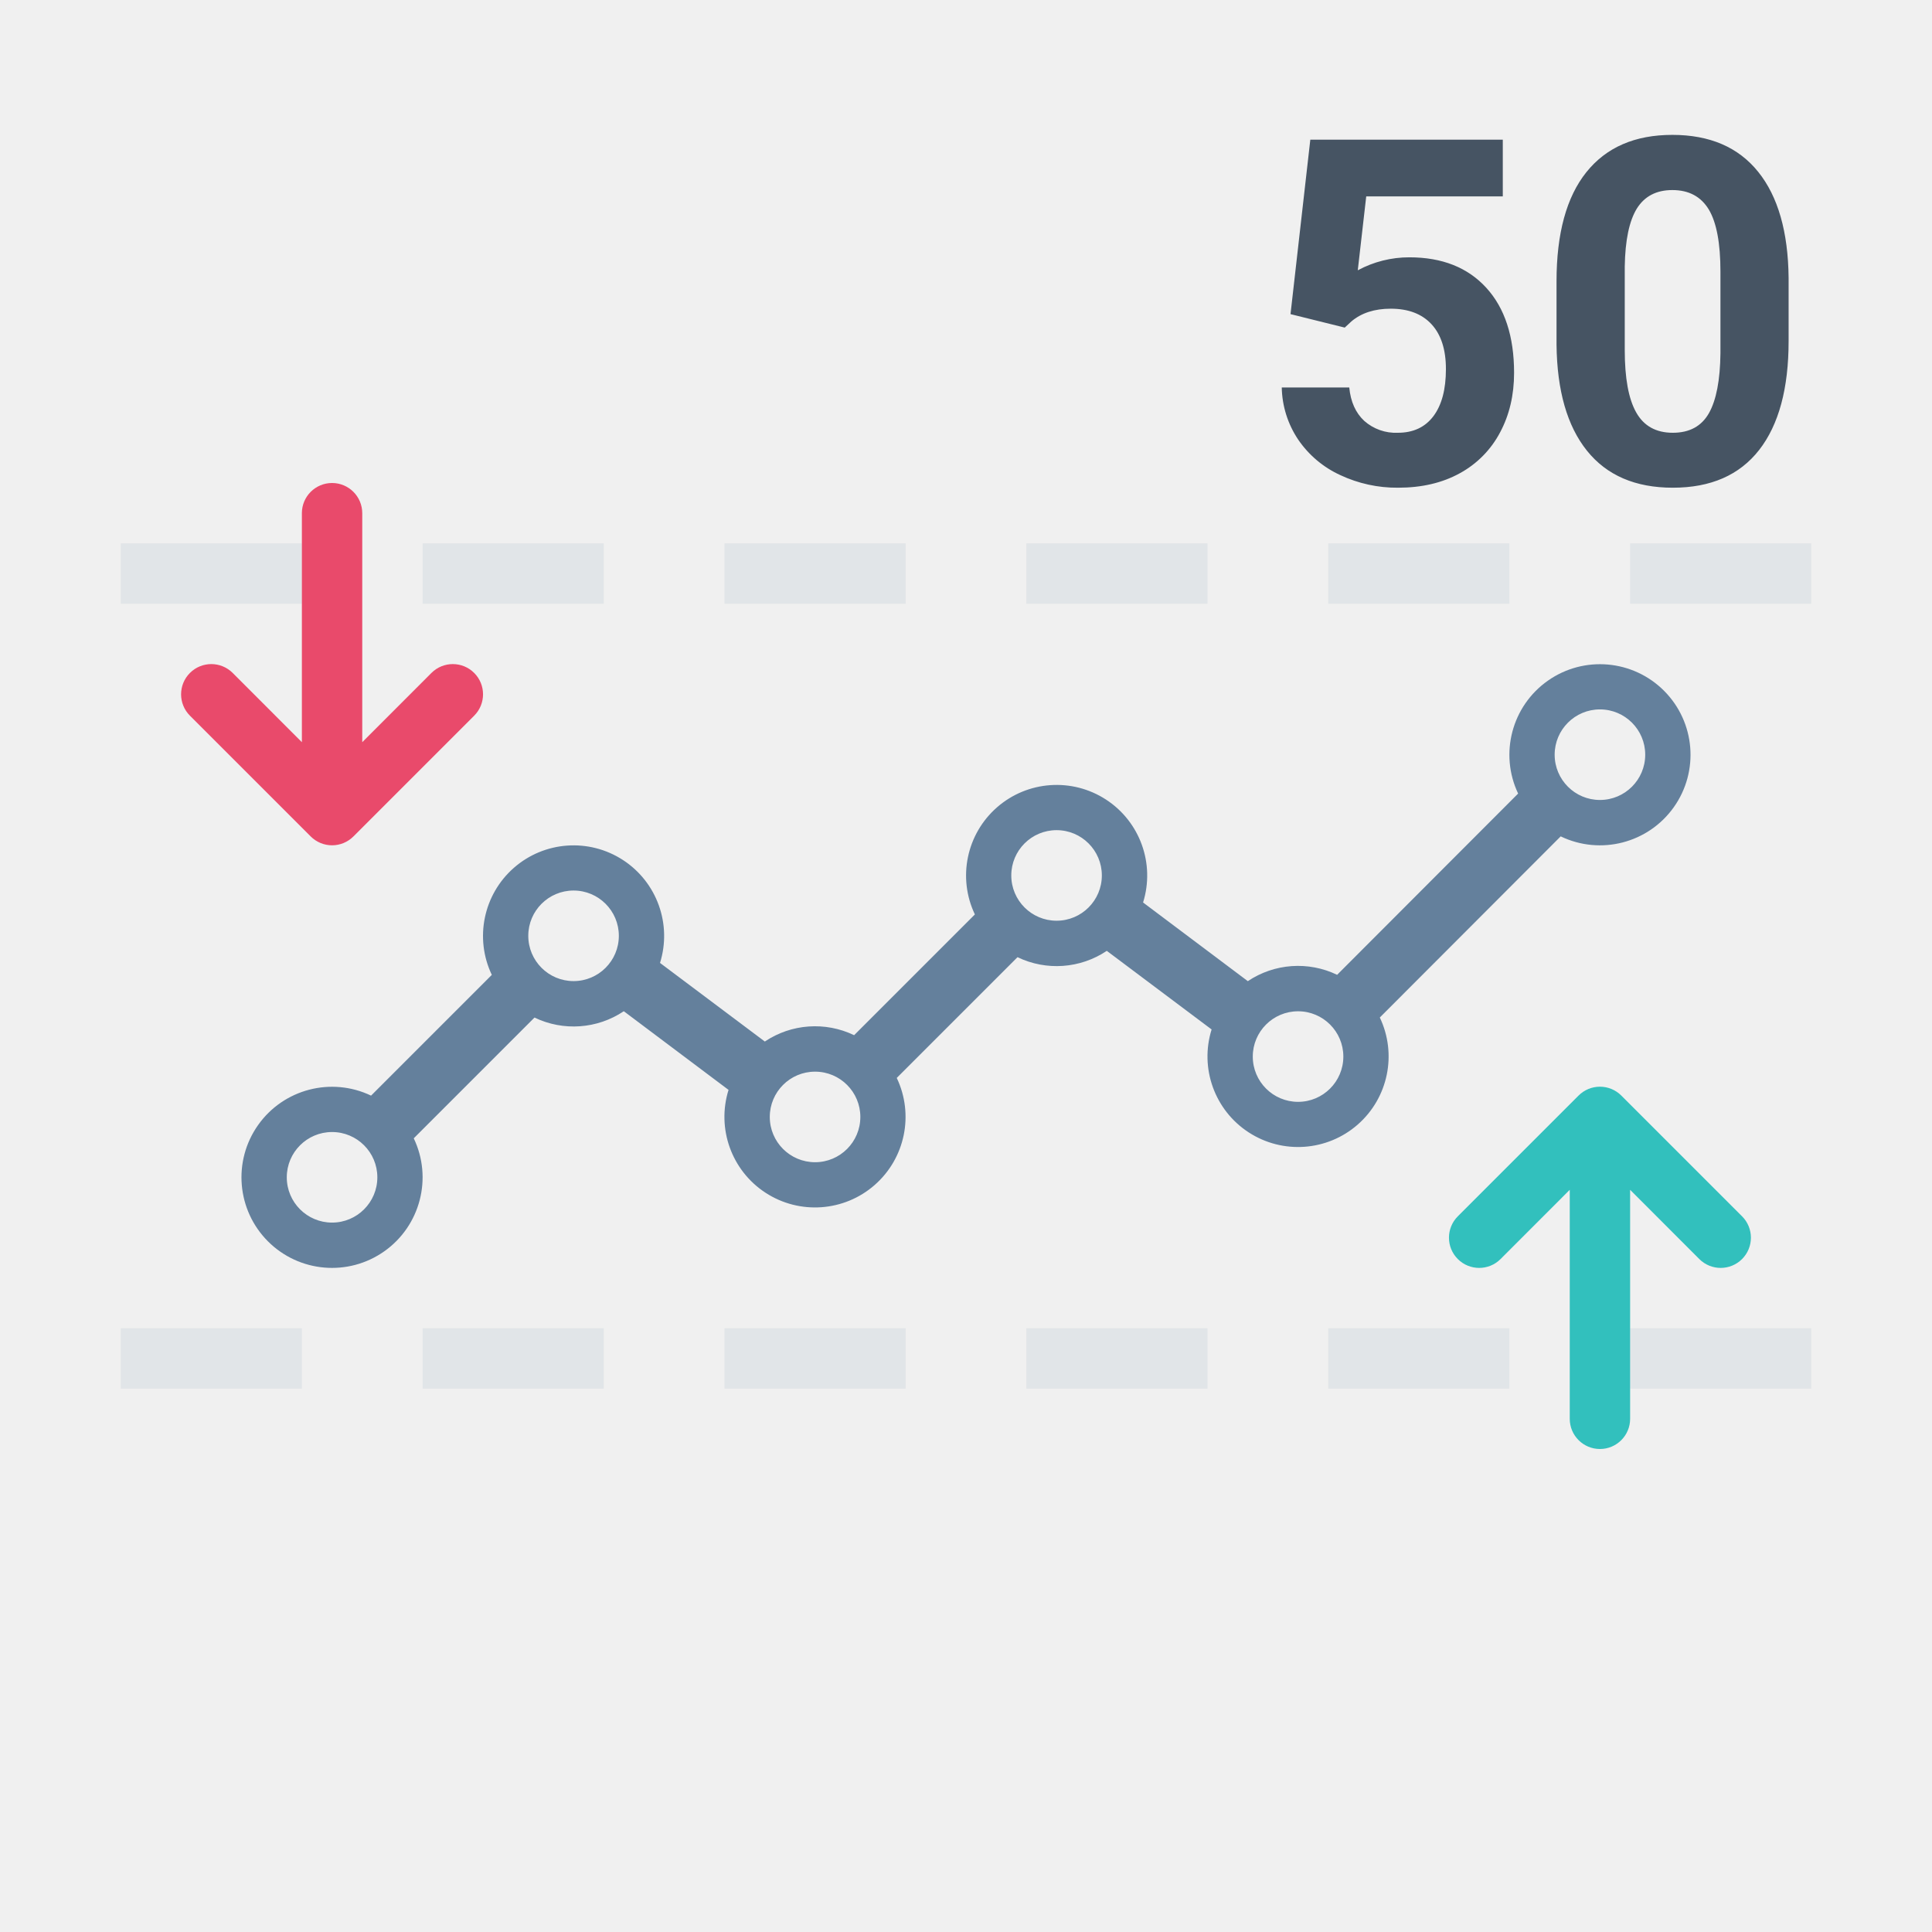
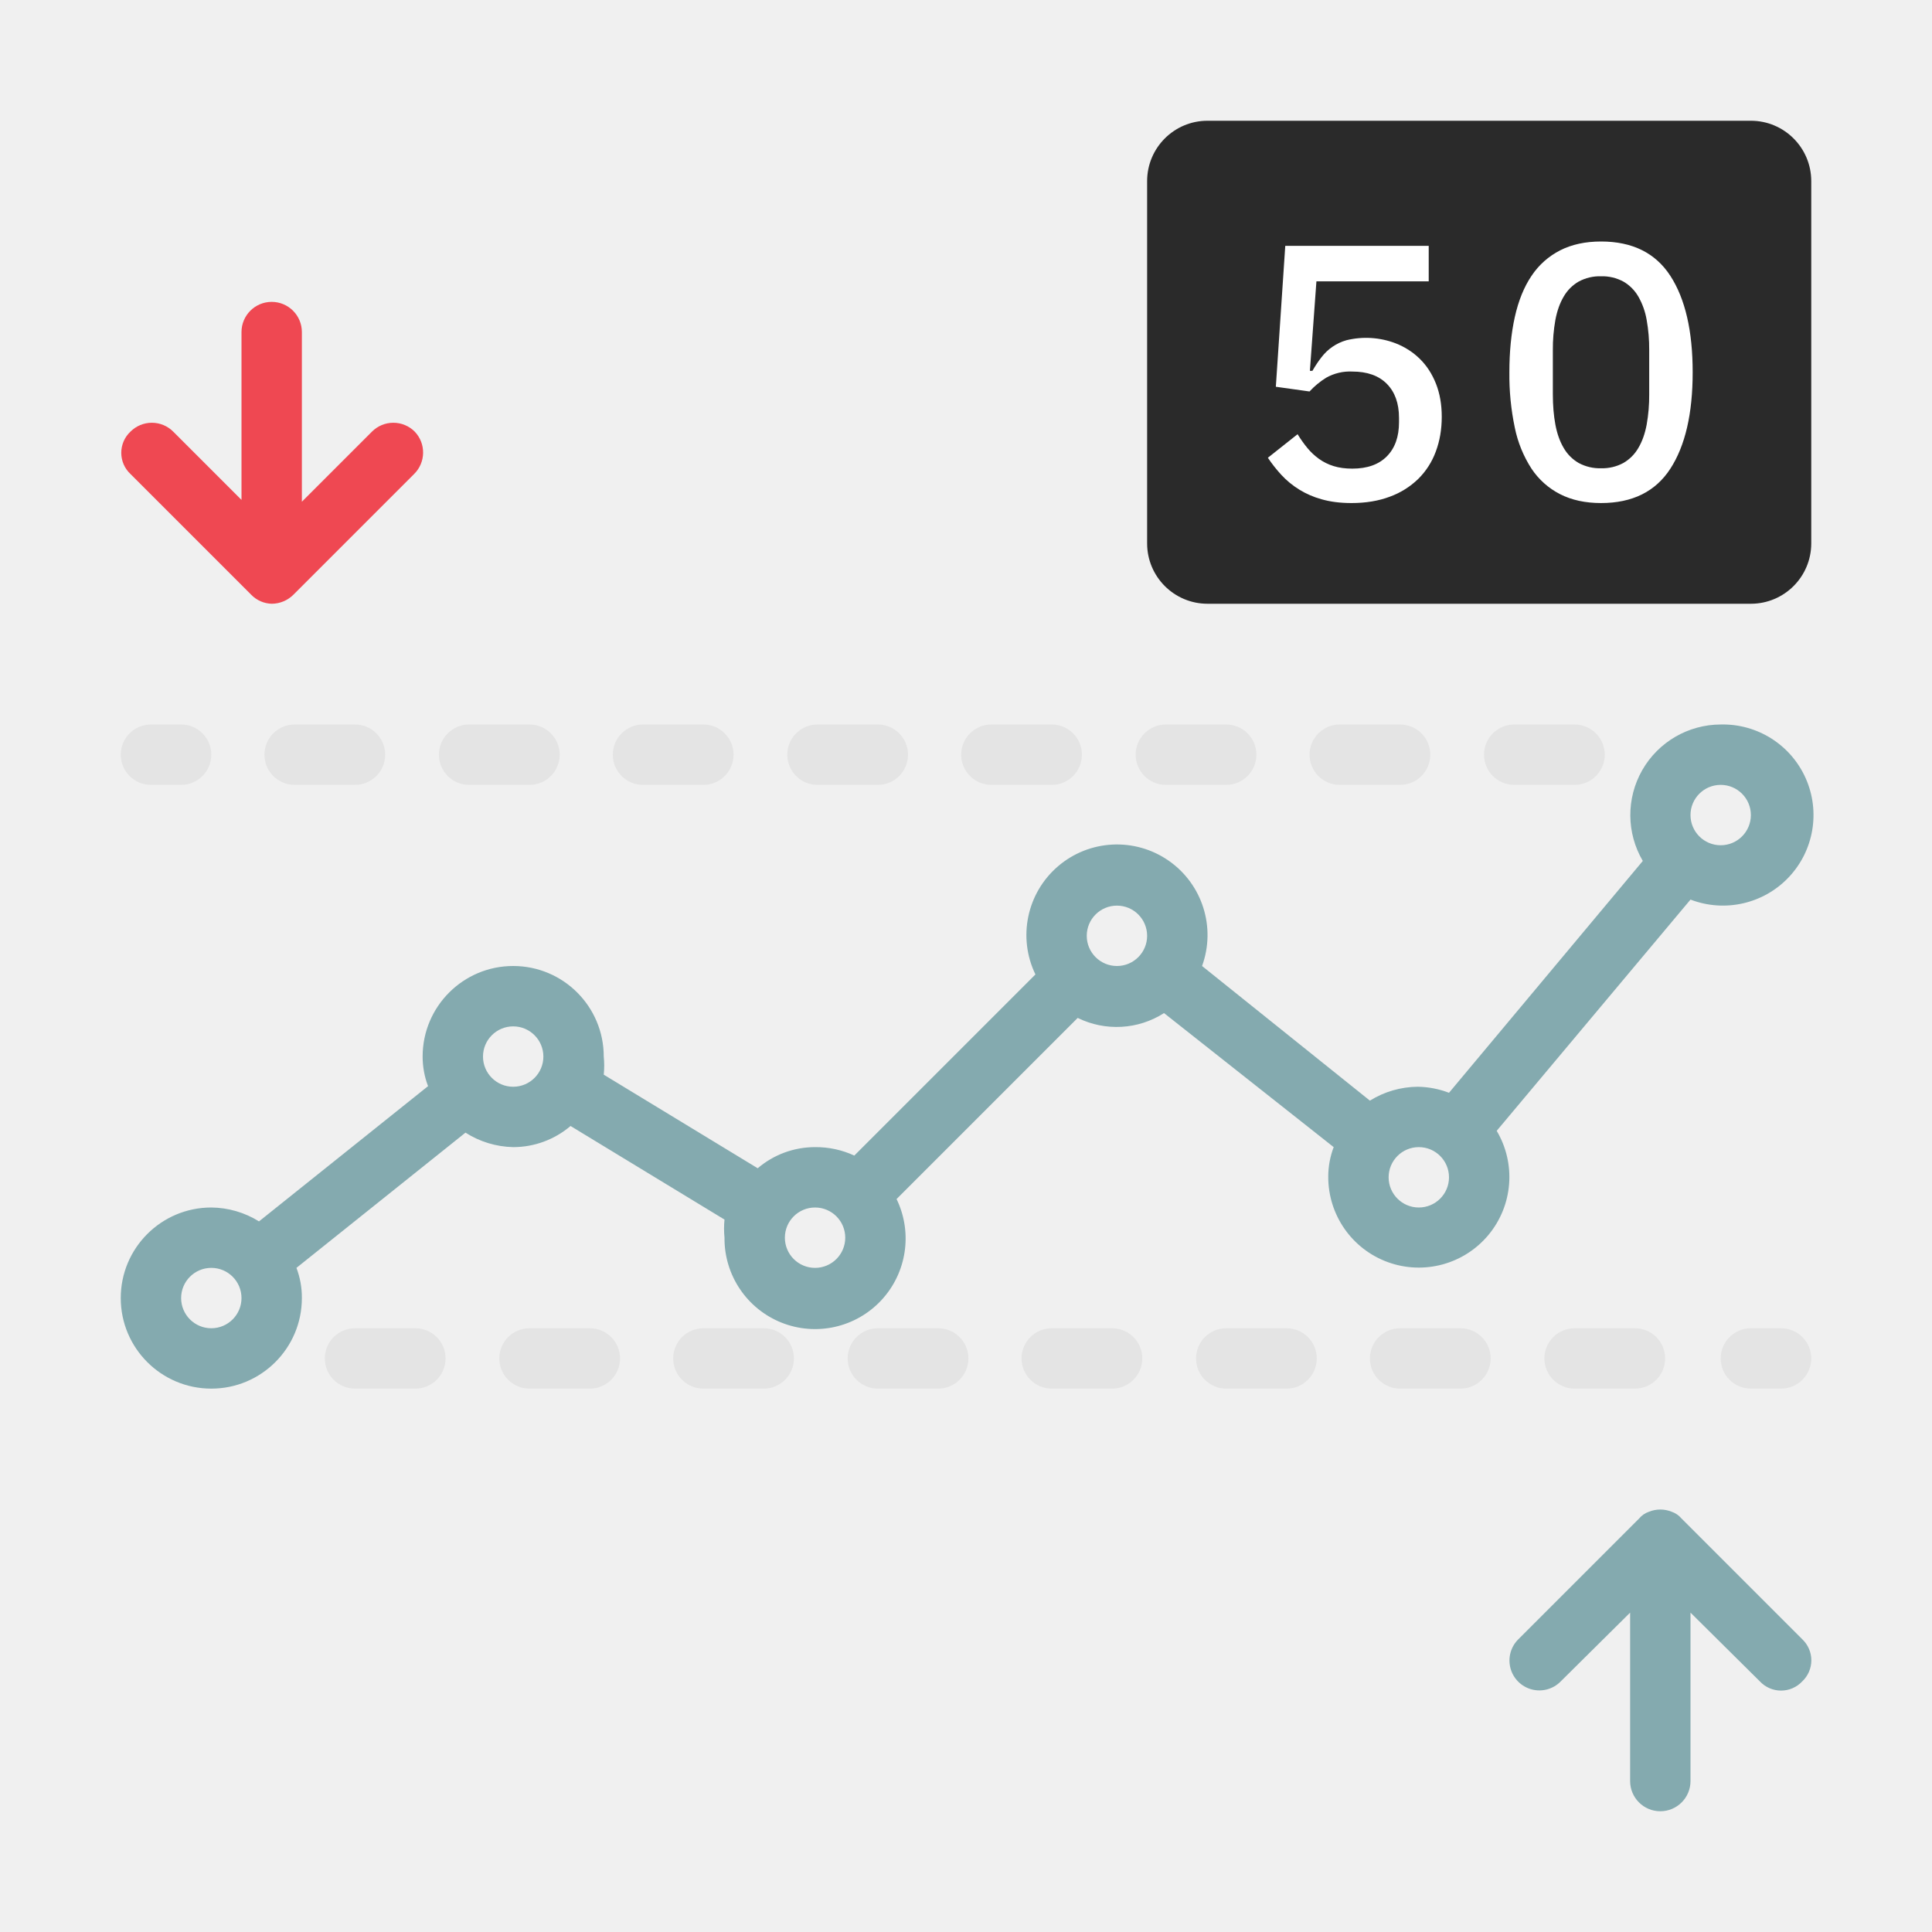
- <svg xmlns="http://www.w3.org/2000/svg" width="32" height="32">
+ <svg xmlns="http://www.w3.org/2000/svg" width="32" height="32" viewBox="0 0 32 32">
  <g fill="none" fill-rule="evenodd">
-     <path d="M2 9h3v1H2V9zm5 0h3v1H7V9zm5 0h3v1h-3V9zm5 0h3v1h-3V9zm5 0h3v1h-3V9zm5 0h3v1h-3V9zM2 22h3v1H2v-1zm5 0h3v1H7v-1zm5 0h3v1h-3v-1zm5 0h3v1h-3v-1zm5 0h3v1h-3v-1zm5 0h3v1h-3v-1z" fill-opacity=".109" fill="#64809C" />
-     <path d="M21.375 5.203l.328-2.89h3.188v.94h-2.262l-.14 1.224a1.79 1.79 0 0 1 .855-.215c.541 0 .966.168 1.273.504.307.336.461.806.461 1.41 0 .367-.077.696-.232.986a1.64 1.64 0 0 1-.666.676c-.29.16-.63.24-1.024.24a2.21 2.21 0 0 1-.957-.209 1.698 1.698 0 0 1-.697-.588 1.602 1.602 0 0 1-.272-.863h1.118c.023.237.106.421.248.553a.786.786 0 0 0 .556.197c.256 0 .452-.092.59-.275.138-.184.207-.444.207-.78 0-.323-.08-.57-.238-.742-.159-.172-.384-.258-.676-.258-.268 0-.486.07-.652.211l-.11.102-.898-.223zm8.25.445c0 .787-.163 1.388-.488 1.805-.326.417-.802.625-1.43.625-.62 0-1.094-.204-1.422-.613-.328-.409-.496-.995-.504-1.758V4.66c0-.794.165-1.397.494-1.808.33-.412.804-.618 1.424-.618.62 0 1.094.204 1.422.612.328.407.496.993.504 1.756v1.046zM28.496 4.5c0-.471-.064-.814-.193-1.03-.13-.214-.33-.322-.604-.322-.265 0-.461.103-.588.307-.126.205-.193.524-.2.96v1.382c0 .463.062.808.189 1.033.126.225.328.338.607.338.276 0 .475-.108.598-.324.122-.216.186-.547.191-.992V4.5z" fill="#465463" />
-     <path d="M25.145 13.144a1.5 1.5 0 1 1 .705.709l-2.996 3a1.5 1.5 0 1 1-2.786.198l-1.736-1.302a1.493 1.493 0 0 1-1.479.105l-2 2a1.5 1.5 0 1 1-2.786.198l-1.735-1.303a1.493 1.493 0 0 1-1.479.105l-2 2a1.5 1.5 0 1 1-.707-.707l2-2a1.5 1.5 0 1 1 2.786-.198l1.736 1.302a1.493 1.493 0 0 1 1.479-.105l2-2a1.5 1.5 0 1 1 2.786-.198l1.735 1.303a1.493 1.493 0 0 1 1.479-.105l2.998-3.002zM5.5 20.25a.75.75 0 1 0 0-1.5.75.75 0 0 0 0 1.5zm4-4a.75.75 0 1 0 0-1.5.75.75 0 0 0 0 1.5zm4 3a.75.75 0 1 0 0-1.5.75.75 0 0 0 0 1.5zm4-4a.75.75 0 1 0 0-1.5.75.75 0 0 0 0 1.5zm4 3a.75.75 0 1 0 0-1.5.75.75 0 0 0 0 1.5zm5-5a.75.75 0 1 0 0-1.5.75.75 0 0 0 0 1.5z" fill="#64809C" fill-rule="nonzero" />
-     <path d="M26 19.707l-1.146 1.147a.5.5 0 1 1-.708-.708l2-2a.5.5 0 0 1 .708 0l2 2a.5.5 0 1 1-.708.708L27 19.707V23.5a.5.5 0 0 1-1 0v-3.793z" fill="#32C0BD" fill-rule="nonzero" />
-     <path d="M5 12.293V8.5a.5.5 0 0 1 1 0v3.793l1.146-1.147a.5.5 0 1 1 .708.708l-2 2a.5.5 0 0 1-.708 0l-2-2a.5.5 0 1 1 .708-.708L5 12.293z" fill="#E94A6B" fill-rule="nonzero" />
+     <path d="M0 0h32v32H0z" />
+     <path d="M6.87 7.15a.5.5 0 0 0-.71 0L5 8.31V5.5a.5.5 0 0 0-1 0v2.78L2.87 7.15a.5.5 0 0 0-.71 0 .48.48 0 0 0 0 .7l2 2a.49.49 0 0 0 .34.15.51.51 0 0 0 .36-.15l2-2a.5.5 0 0 0 .01-.7z" fill="#EF4852" fill-rule="nonzero" />
+     <path d="M26.08 13h-1a.5.5 0 1 1 0-1h1a.5.5 0 1 1 0 1zm-2.89 0h-1a.5.5 0 1 1 0-1h1a.5.5 0 1 1 0 1zm-2.88 0h-1a.5.5 0 1 1 0-1h1a.5.5 0 1 1 0 1zm-2.89 0h-1a.5.5 0 1 1 0-1h1a.5.5 0 1 1 0 1zm-2.88 0h-1a.5.5 0 1 1 0-1h1a.5.5 0 1 1 0 1zm-2.89 0h-1a.5.5 0 1 1 0-1h1a.5.5 0 1 1 0 1zm-2.88 0h-1a.5.5 0 1 1 0-1h1a.5.5 0 1 1 0 1zm-2.89 0h-1a.5.5 0 1 1 0-1h1a.5.5 0 1 1 0 1zM3 13h-.5a.5.5 0 1 1 0-1H3a.5.5 0 1 1 0 1zM29.5 23H29a.5.5 0 1 1 0-1h.5a.5.5 0 1 1 0 1zM27.08 23h-1a.5.5 0 1 1 0-1h1a.5.5 0 1 1 0 1zm-2.89 0h-1a.5.5 0 1 1 0-1h1a.5.5 0 1 1 0 1zm-2.88 0h-1a.5.5 0 1 1 0-1h1a.5.5 0 1 1 0 1zm-2.89 0h-1a.5.5 0 1 1 0-1h1a.5.5 0 1 1 0 1zm-2.88 0h-1a.5.5 0 1 1 0-1h1a.5.5 0 1 1 0 1zm-2.89 0h-1a.5.5 0 1 1 0-1h1a.5.5 0 1 1 0 1zm-2.88 0h-1a.5.5 0 1 1 0-1h1a.5.5 0 1 1 0 1zm-2.89 0h-1a.5.5 0 1 1 0-1h1a.5.5 0 1 1 0 1z" fill="#E4E4E4" fill-rule="nonzero" />
+     <path d="M29.85 27.15l-2-2a.36.36 0 0 0-.16-.11.5.5 0 0 0-.38 0 .36.36 0 0 0-.16.11l-2 2a.495.495 0 1 0 .7.7L27 26.71v2.79a.5.5 0 1 0 1 0v-2.79l1.15 1.14a.48.48 0 0 0 .7 0 .48.48 0 0 0 0-.7zM28.5 12a1.5 1.5 0 0 0-1.29 2.26L24 18.1a1.5 1.5 0 0 0-.52-.1 1.52 1.52 0 0 0-.79.23L19.91 16a1.5 1.5 0 1 0-2.76.14l-3 3a1.51 1.51 0 0 0-.65-.14 1.46 1.46 0 0 0-.95.35L10 17.8c.01-.1.01-.2 0-.3a1.5 1.5 0 0 0-3 0c0 .167.03.334.09.49l-2.8 2.24A1.52 1.52 0 0 0 3.5 20 1.5 1.5 0 1 0 5 21.5a1.37 1.37 0 0 0-.09-.5l2.8-2.24c.236.151.51.234.79.24.348 0 .685-.124.95-.35L12 20.2c-.01.1-.01.2 0 .3a1.5 1.5 0 1 0 2.85-.64l3-3c.458.225 1 .195 1.43-.08L22.09 19a1.37 1.37 0 0 0-.09.49 1.5 1.5 0 1 0 2.79-.76L28 14.9a1.5 1.5 0 1 0 .5-2.9zm-25 10a.5.5 0 1 1 0-1 .5.5 0 0 1 0 1zm5-4a.5.5 0 1 1 0-1 .5.5 0 0 1 0 1zm5 3a.5.5 0 1 1 0-1 .5.5 0 0 1 0 1zm5-5a.5.5 0 1 1 0-1 .5.5 0 0 1 0 1zm5 4a.5.5 0 1 1 0-1 .5.5 0 0 1 0 1zm5-6a.5.5 0 1 1 0-1 .5.5 0 0 1 0 1z" fill="#84AAAF" fill-rule="nonzero" />
+     <rect fill="#2A2A2A" fill-rule="nonzero" x="19" y="2" width="11" height="8" rx="1" />
+     <path d="M23.664 4.66h-1.86l-.108 1.482h.042c.048-.084.098-.159.15-.225a.79.79 0 0 1 .414-.282 1.368 1.368 0 0 1 .813.051c.154.06.288.146.402.258.114.112.203.249.267.411.064.162.096.345.096.549 0 .208-.033.4-.099.576a1.235 1.235 0 0 1-.291.453 1.328 1.328 0 0 1-.471.294c-.186.07-.397.105-.633.105-.188 0-.354-.021-.498-.063a1.413 1.413 0 0 1-.669-.408A2.35 2.35 0 0 1 21 7.582l.492-.39c.052.084.106.16.162.228.056.068.12.128.192.18a.836.836 0 0 0 .243.12c.09.028.193.042.309.042.248 0 .439-.068.573-.204.134-.136.201-.324.201-.564v-.072c0-.24-.067-.428-.201-.564-.134-.136-.325-.204-.573-.204a.803.803 0 0 0-.432.102 1.31 1.31 0 0 0-.276.228l-.558-.078.156-2.334h2.376v.588zm2.854 3.672c-.26 0-.486-.049-.678-.147a1.25 1.25 0 0 1-.474-.423 1.975 1.975 0 0 1-.276-.678 4.224 4.224 0 0 1-.09-.918c0-.34.03-.645.09-.915s.152-.497.276-.681a1.25 1.25 0 0 1 .474-.423c.192-.098.418-.147.678-.147.52 0 .903.19 1.149.57.246.38.369.912.369 1.596s-.123 1.216-.369 1.596c-.246.38-.629.57-1.149.57zm0-.576a.735.735 0 0 0 .369-.087.676.676 0 0 0 .249-.249c.064-.108.11-.237.138-.387a2.74 2.74 0 0 0 .042-.501V5.8a2.74 2.74 0 0 0-.042-.501 1.178 1.178 0 0 0-.138-.387.676.676 0 0 0-.249-.249.735.735 0 0 0-.369-.087.735.735 0 0 0-.369.087.676.676 0 0 0-.249.249c-.064.108-.11.237-.138.387a2.74 2.74 0 0 0-.042.501v.732c0 .184.014.351.042.501.028.15.074.279.138.387a.676.676 0 0 0 .249.249.735.735 0 0 0 .369.087z" fill="#FFF" fill-rule="nonzero" />
  </g>
</svg>
